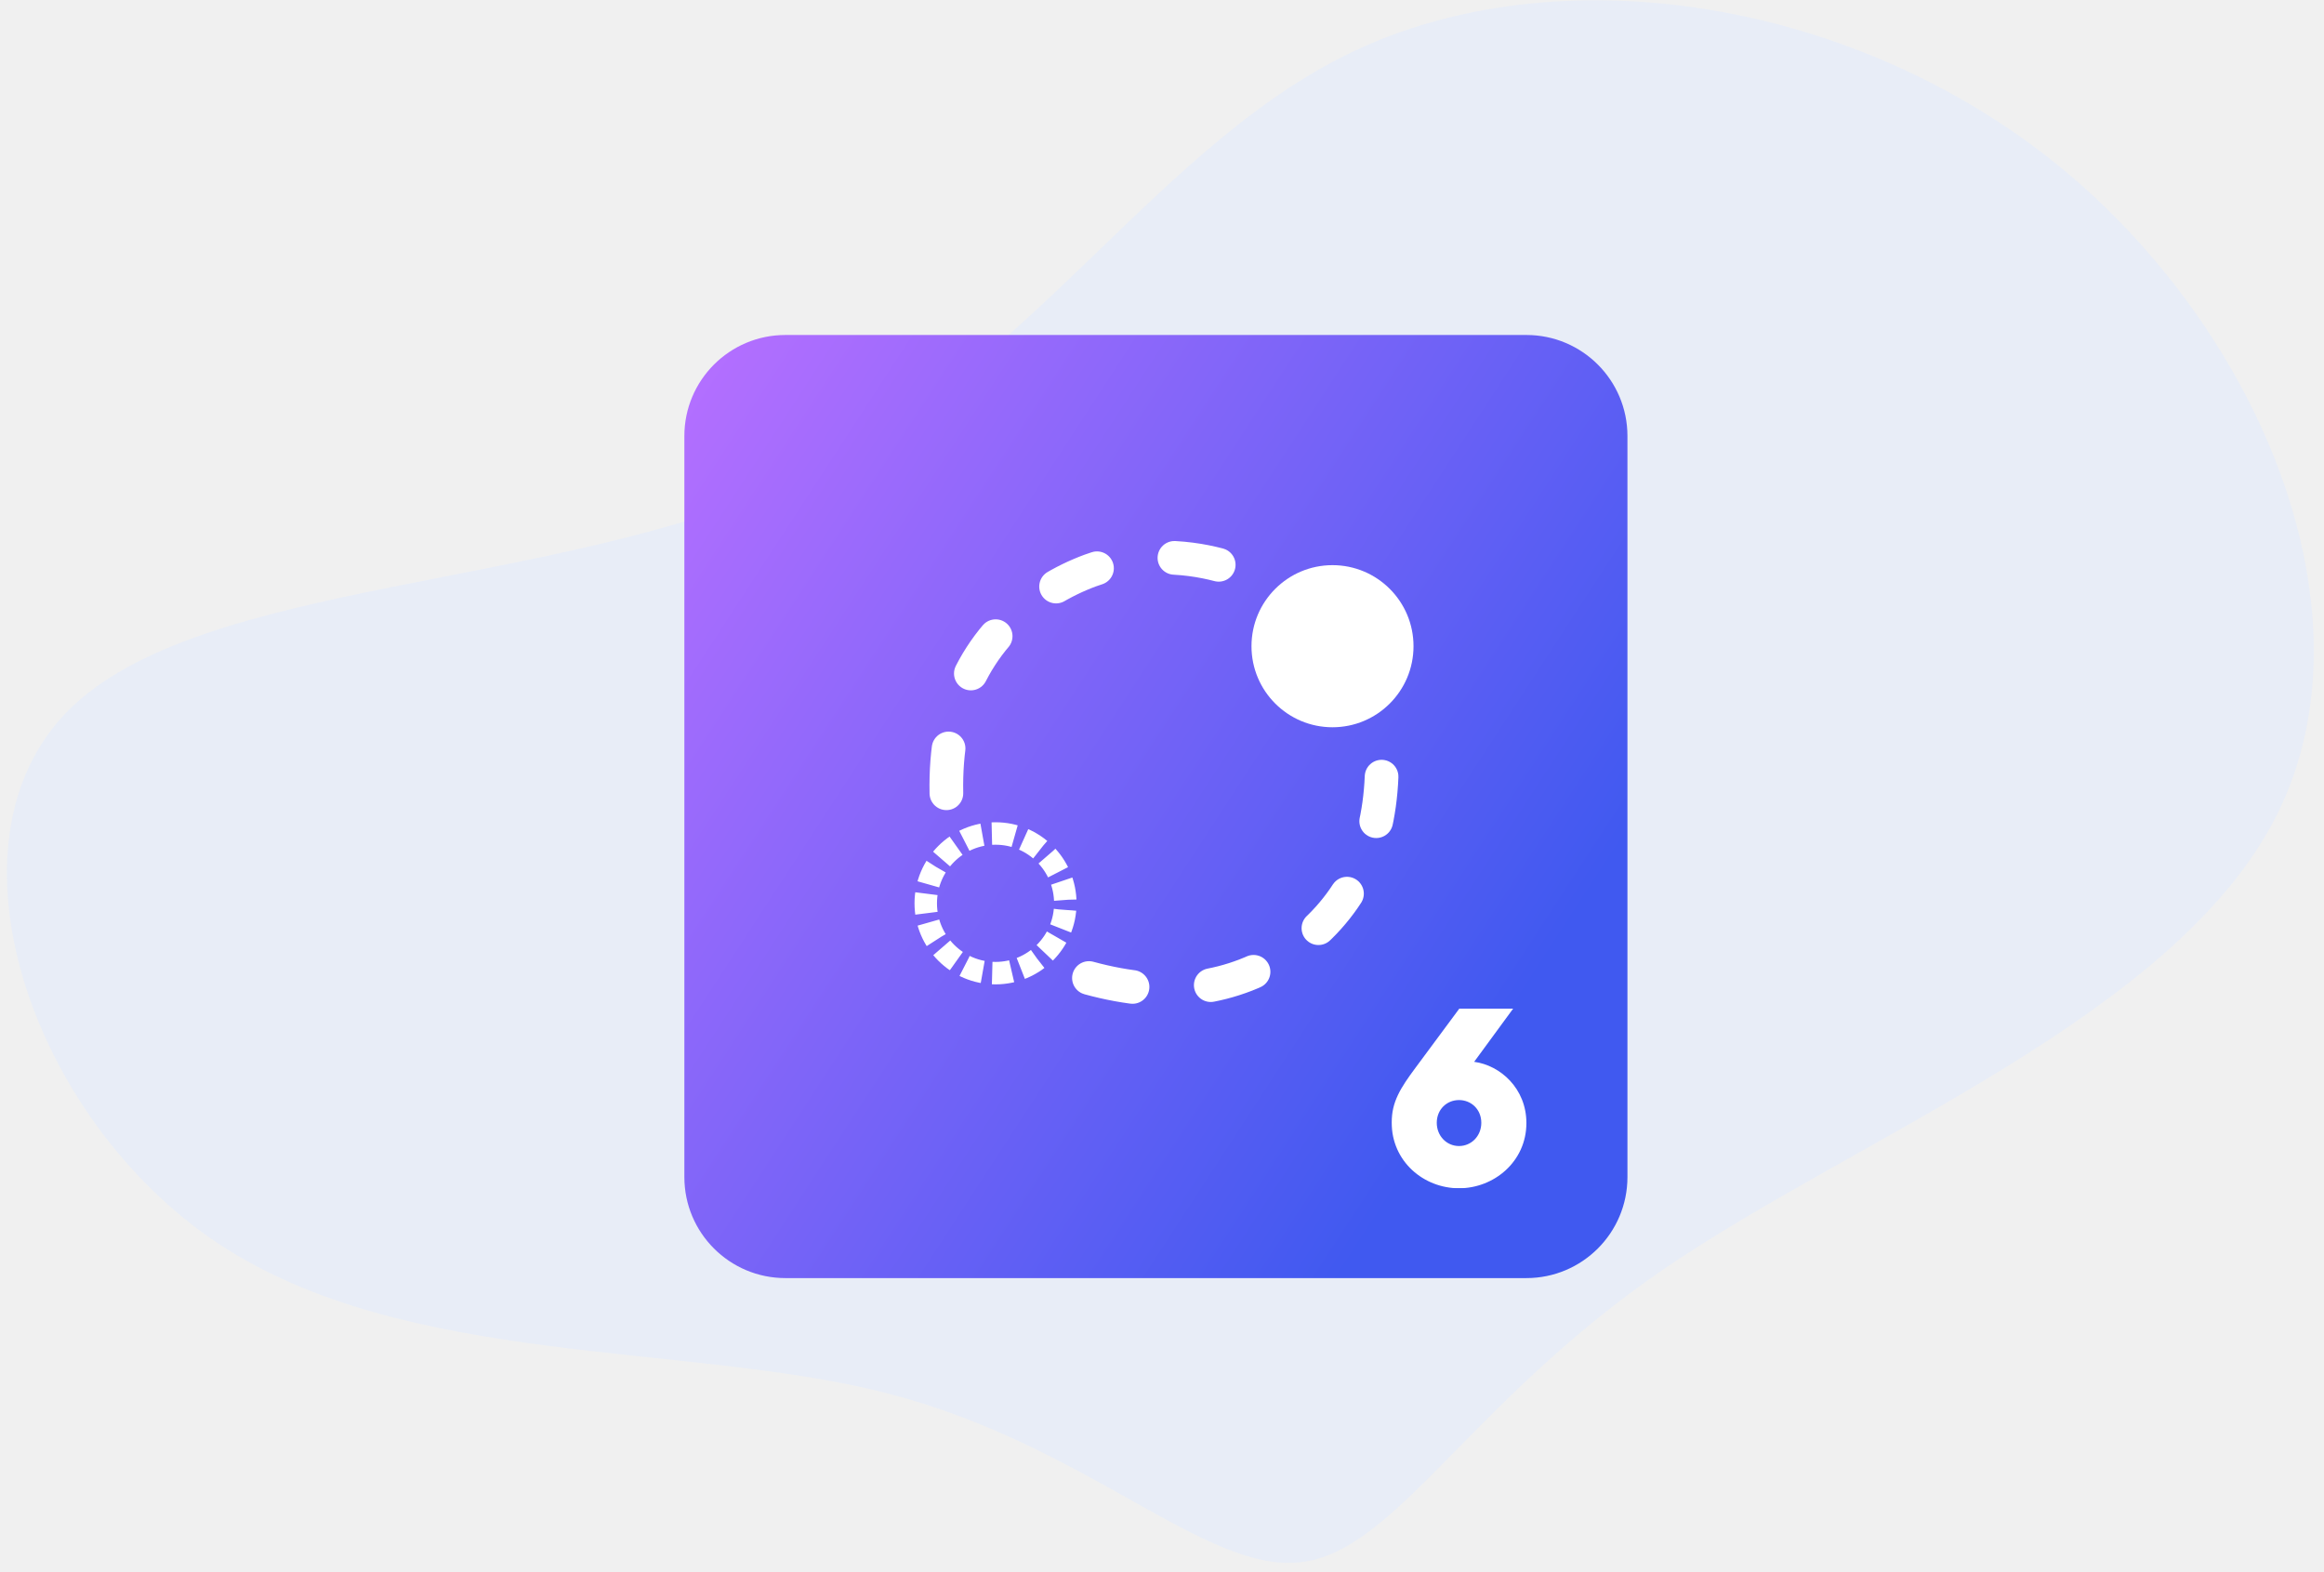
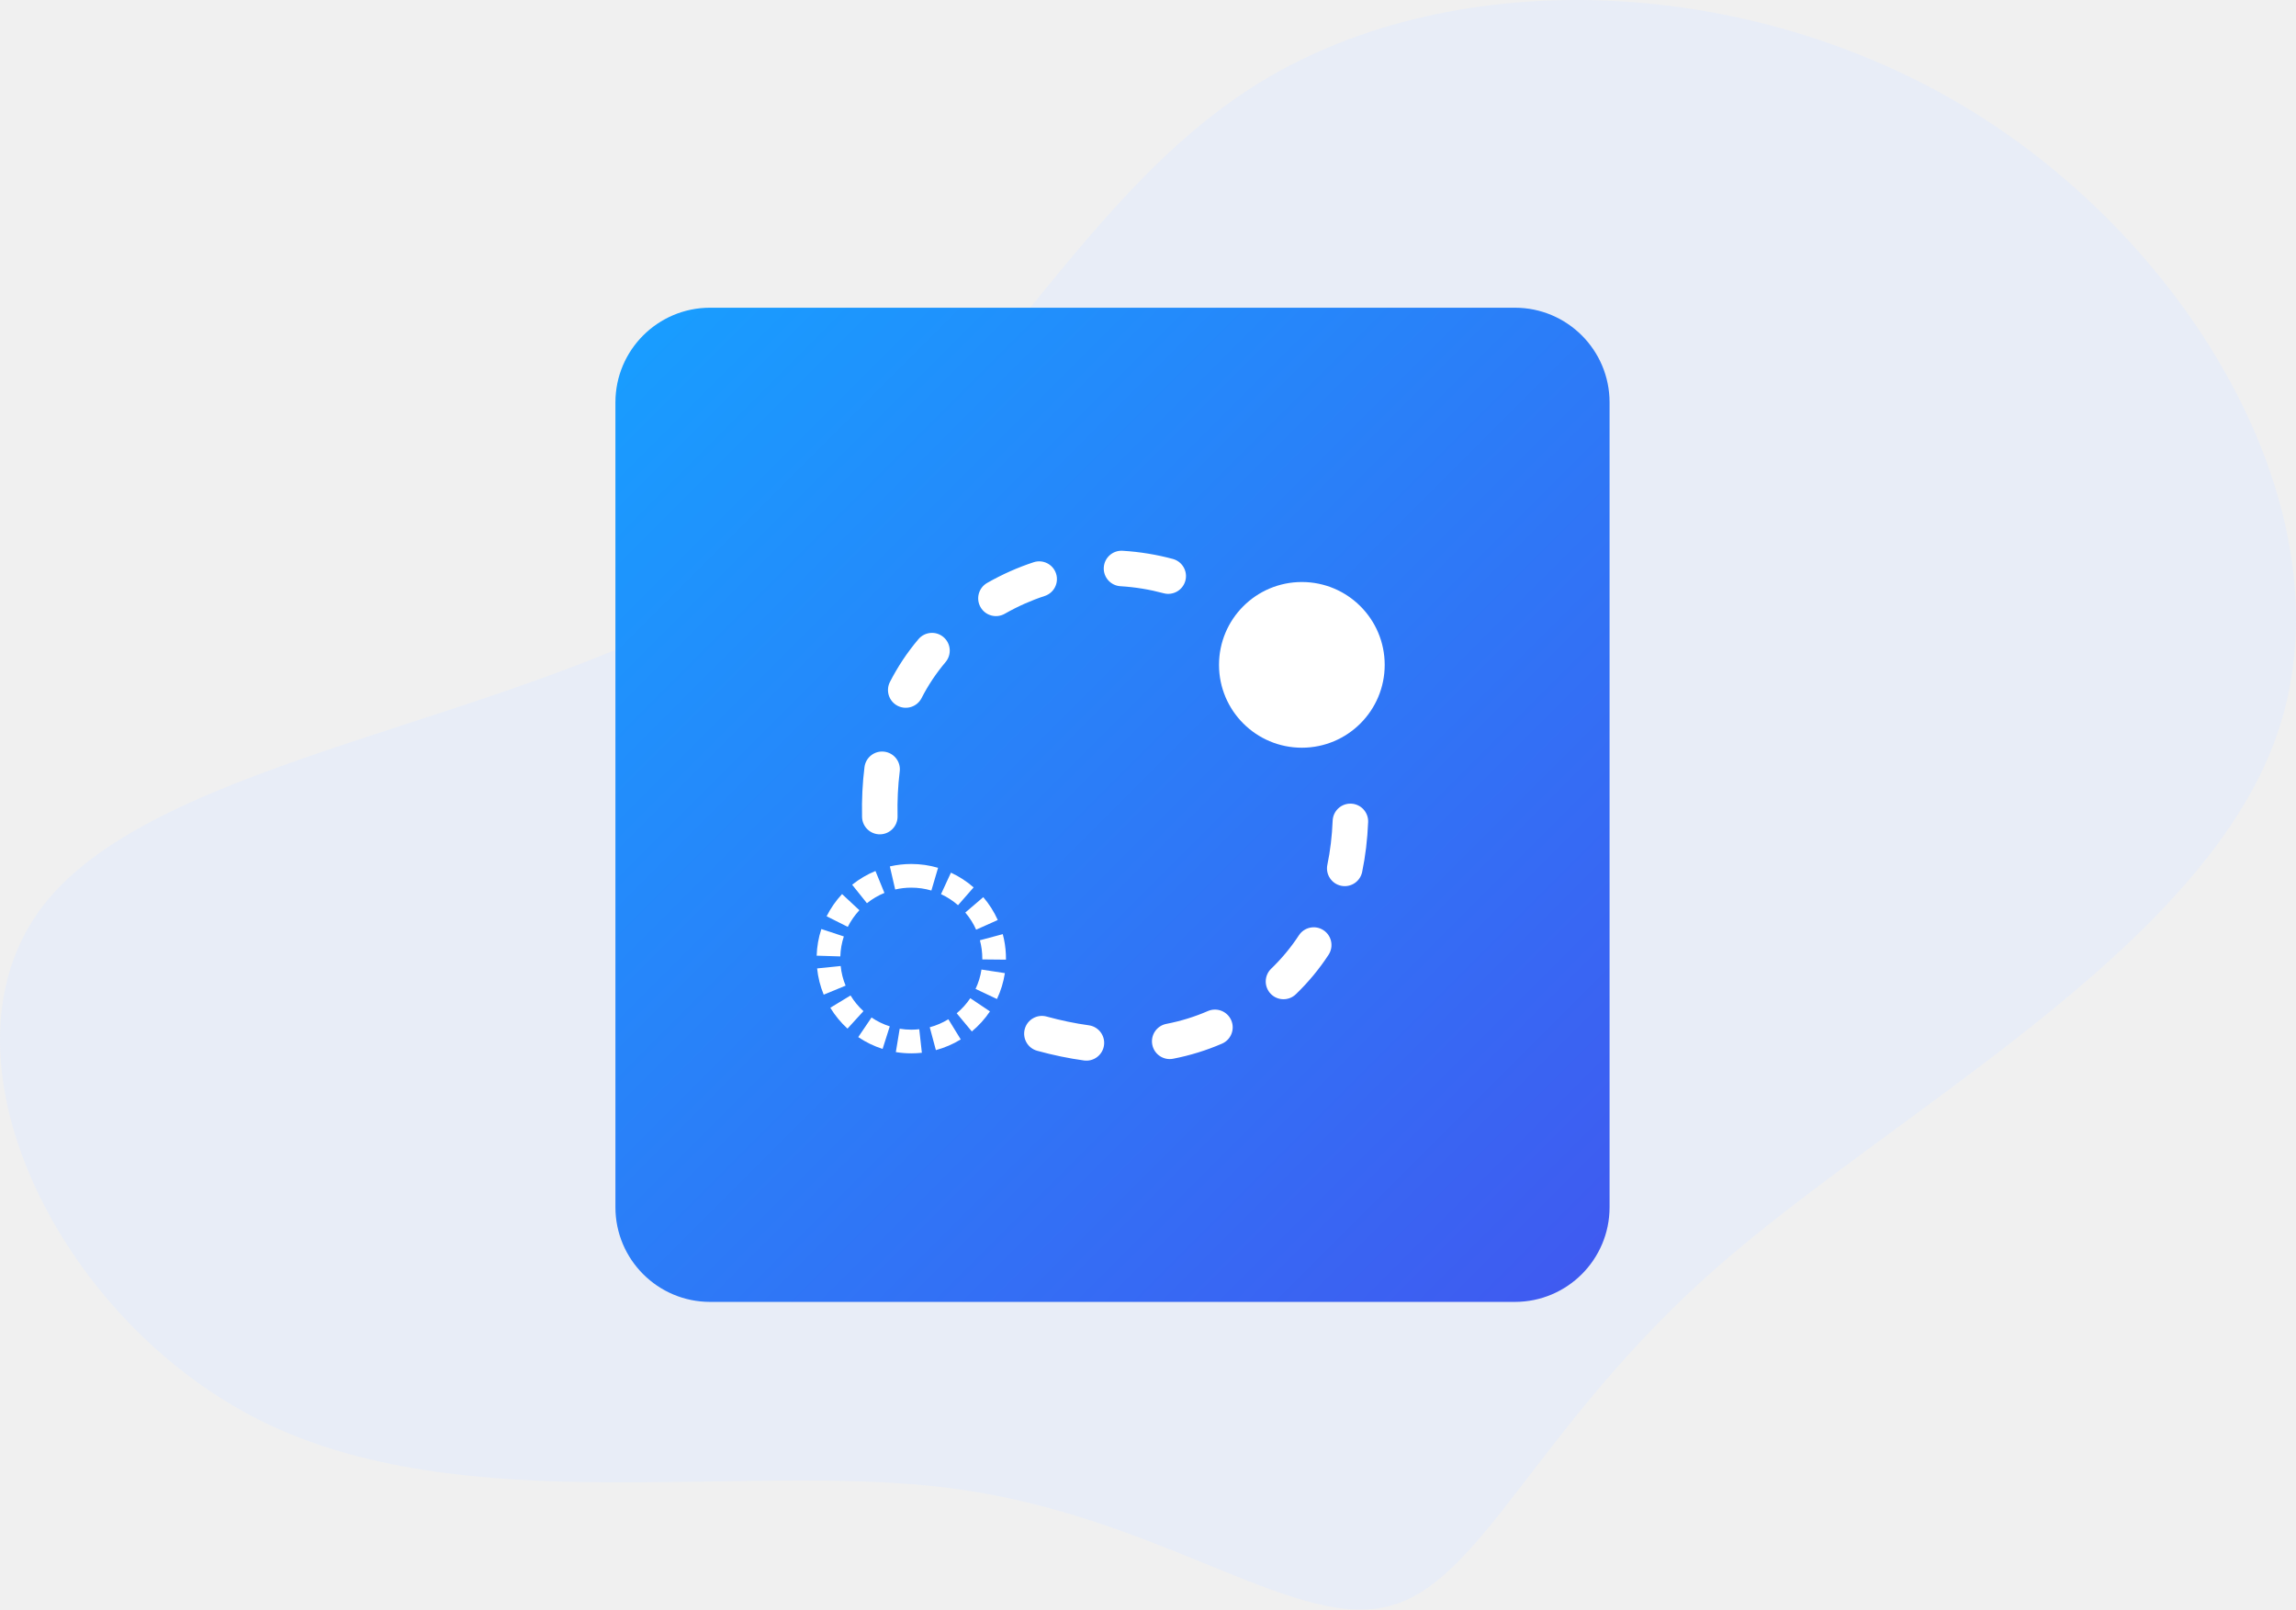
- <svg xmlns="http://www.w3.org/2000/svg" xmlns:xlink="http://www.w3.org/1999/xlink" width="207px" height="140px" viewBox="0 0 207 140" version="1.1">
+ <svg xmlns="http://www.w3.org/2000/svg" width="194px" height="136px" viewBox="0 0 194 136" version="1.1">
  <defs>
-     <linearGradient x1="-10.607%" y1="20.578%" x2="82.189%" y2="80.98%" id="linearGradient-1">
-       <stop stop-color="#B46FFF" offset="0%" />
+     <linearGradient x1="0.449%" y1="0.448%" x2="100%" y2="100%" id="linearGradient-1">
+       <stop stop-color="#189EFF" offset="0.055%" />
      <stop stop-color="#4059F0" offset="100%" />
    </linearGradient>
-     <polygon id="path-2" points="0 0 12 0 12 16 0 16" />
-     <rect id="path-4" x="0" y="23.4" width="14.431" height="14.439" rx="7.216" />
-     <mask id="mask-5" maskContentUnits="userSpaceOnUse" maskUnits="objectBoundingBox" x="0" y="0" width="14.431" height="14.439" fill="white">
-       <use xlink:href="#path-4" />
-     </mask>
  </defs>
-   <g id="1.-Wizard-migration" stroke="none" stroke-width="1" fill="none" fill-rule="evenodd">
-     <g id="1.0-Welcome---EN-V1" transform="translate(-895, -203)">
-       <g id="App-Symbol" transform="translate(888.9571, 185.8368)">
-         <g id="blob-shape-(3)" transform="translate(109.5, 83.5) rotate(7) translate(-109.5, -83.5) translate(8, 12)" fill="#E8EDF7" fill-rule="nonzero">
-           <path d="M174.434,10.518 C194.14,22.878 207.579,46.599 200.886,65.533 C194.193,84.415 167.369,98.51 151.54,112.448 C135.711,126.438 130.93,140.376 122.591,142.27 C114.251,144.216 102.459,134.17 84.24,131.803 C66.02,129.436 41.427,134.801 23.473,125.807 C5.572,116.814 -5.689,93.461 4.457,80.365 C14.655,67.216 46.26,64.428 66.233,52.121 C86.205,39.814 94.545,18.092 111.648,7.678 C128.805,-2.736 154.727,-1.789 174.434,10.518 Z" id="Path" />
-         </g>
-         <g id="Migration-Assistant" transform="translate(67, 47)">
-           <rect id="Rectangle" fill="url(#linearGradient-1)" fill-rule="nonzero" x="0" y="0" width="84" height="84" rx="9" />
-           <g id="Group-3" transform="translate(63, 60)">
-             <mask id="mask-3" fill="white">
-               <use xlink:href="#path-2" />
-             </mask>
-             <g id="Clip-2" />
-             <path d="M7.984,10.167 C7.984,8.976 7.086,8.143 6,8.143 C4.89,8.143 4.016,9 4.016,10.167 C4.016,11.333 4.89,12.238 6,12.238 C7.086,12.238 7.984,11.357 7.984,10.167 M12,10.19 C12,13.619 9.118,16 6,16 C2.858,16 0,13.619 0,10.143 C0,8.31 0.78,7.071 2.126,5.262 L6.024,0 L10.819,0 L7.346,4.738 C9.685,5.048 12,7.119 12,10.19" id="Fill-1" fill="#FFFFFF" mask="url(#mask-3)" />
-           </g>
-           <g id="SW5" transform="translate(20, 19)" fill-rule="nonzero">
-             <g id="Group-3" transform="translate(0.5, 1)">
-               <g id="Group-4">
-                 <rect id="Rectangle" fill="#FFFFFF" x="30.014" y="0.5" width="14.431" height="14.439" rx="7.216" />
-                 <use id="Rectangle" stroke="#FFFFFF" mask="url(#mask-5)" stroke-width="4" stroke-dasharray="2,1" transform="translate(7.215686, 30.61951) rotate(-360) translate(-7.215686, -30.61951) " xlink:href="#path-4" />
+   <g id="Dashboard" stroke="none" stroke-width="1" fill="none" fill-rule="evenodd">
+     <g id="EA2-Migration-Banner---DE" transform="translate(-1164, -601)" fill-rule="nonzero">
+       <g id="Migration" transform="translate(600, 568)">
+         <g id="Migration-Assitant-Dashboard" transform="translate(564, 33)">
+           <path d="M166.925,9.577 C185.851,21.415 198.758,44.133 192.33,62.268 C185.902,80.351 160.14,93.851 144.938,107.2 C129.736,120.6 125.145,133.948 117.135,135.762 C109.126,137.626 97.801,128.004 80.303,125.738 C62.805,123.471 39.186,128.609 21.943,119.995 C4.751,111.381 -6.064,89.016 3.68,76.473 C13.475,63.879 43.828,61.21 63.009,49.422 C82.191,37.635 90.2,16.831 106.627,6.857 C123.104,-3.117 147.999,-2.21 166.925,9.577 Z" id="Path" fill="#E8EDF7" />
+           <g id="Migration-Assistant-RC-6.1" transform="translate(52, 26)">
+             <g id="icon-background" fill="url(#linearGradient-1)">
+               <path d="M8,0 L76,0 C80.418,0 84,3.582 84,8 L84,76 C84,80.418 80.418,84 76,84 L8,84 C3.582,84 0,80.418 0,76 L0,8 C0,3.582 3.582,0 8,0 Z" id="Rectangle" />
+             </g>
+             <g id="Icon" fill="#FFFFFF">
+               <g id="migration-profile">
+                 <path d="M37.534,62.178 C37.588,60.867 37.737,59.624 37.981,58.45 C38.149,57.639 37.628,56.845 36.817,56.676 C36.006,56.508 35.212,57.029 35.043,57.84 C34.765,59.178 34.597,60.583 34.536,62.055 C34.502,62.882 35.146,63.581 35.974,63.615 C36.801,63.649 37.5,63.005 37.534,62.178 Z M40.389,52.488 C41.053,51.473 41.832,50.534 42.729,49.669 C43.325,49.095 43.343,48.145 42.768,47.548 C42.193,46.952 41.243,46.935 40.647,47.509 C39.588,48.529 38.665,49.643 37.878,50.848 C37.425,51.541 37.62,52.471 38.313,52.924 C39.007,53.377 39.936,53.182 40.389,52.488 Z M48.076,46.091 C49.201,45.603 50.371,45.242 51.587,45.007 C52.4,44.849 52.932,44.062 52.774,43.249 C52.617,42.436 51.83,41.904 51.017,42.061 C49.587,42.338 48.209,42.764 46.883,43.338 C46.123,43.667 45.774,44.55 46.103,45.31 C46.432,46.07 47.315,46.42 48.076,46.091 Z M58.137,44.887 C59.291,45.045 60.481,45.292 61.705,45.627 C62.504,45.846 63.329,45.376 63.548,44.577 C63.767,43.778 63.297,42.953 62.498,42.734 C61.149,42.364 59.831,42.091 58.544,41.915 C57.723,41.803 56.967,42.377 56.854,43.198 C56.742,44.019 57.316,44.775 58.137,44.887 Z" id="Path-6" transform="translate(49.06833, 52.75861) rotate(-180) translate(-49.06833, -52.75861) " />
+                 <rect id="Rectangle" x="51" y="23.176" width="14" height="14" rx="7" />
+                 <path d="M23.839,42.962 C23.811,41.64 23.872,40.381 24.022,39.185 C24.125,38.363 23.542,37.614 22.72,37.511 C21.898,37.408 21.148,37.991 21.045,38.813 C20.877,40.156 20.808,41.56 20.839,43.026 C20.857,43.854 21.543,44.511 22.371,44.494 C23.199,44.476 23.856,43.791 23.839,42.962 Z M25.866,32.986 C26.425,31.893 27.101,30.88 27.894,29.943 C28.429,29.31 28.351,28.364 27.718,27.829 C27.086,27.293 26.14,27.372 25.604,28.004 C24.663,29.116 23.86,30.321 23.196,31.618 C22.818,32.355 23.109,33.259 23.847,33.637 C24.584,34.014 25.488,33.723 25.866,32.986 Z M32.894,25.86 C34.006,25.227 35.133,24.728 36.273,24.355 C37.06,24.097 37.489,23.25 37.231,22.462 C36.973,21.675 36.126,21.246 35.339,21.504 C34.009,21.94 32.697,22.52 31.41,23.253 C30.69,23.663 30.439,24.579 30.849,25.299 C31.259,26.018 32.174,26.27 32.894,25.86 Z M42.673,23.531 C43.941,23.606 45.163,23.814 46.321,24.125 C47.121,24.34 47.943,23.865 48.158,23.065 C48.373,22.265 47.899,21.442 47.099,21.227 C45.751,20.865 44.33,20.624 42.85,20.536 C42.023,20.487 41.313,21.118 41.264,21.945 C41.215,22.772 41.846,23.482 42.673,23.531 Z" id="Path-6" />
              </g>
-             </g>
-             <g id="Group" transform="translate(2.5, 0)" stroke="#FFFFFF" stroke-dasharray="4,7" stroke-linecap="round" stroke-width="3">
-               <path d="M0.839,21.818 C0.676,14.107 3.394,8.31 8.994,4.426 C19.101,-2.584 28.621,2.798 28.621,2.798" id="Path-6" />
-               <path d="M13.535,39.278 C13.814,32.477 16.527,27.291 21.673,23.722 C26.698,20.237 32.674,19.444 39.601,21.343" id="Path-6" transform="translate(26.56816, 29.80808) rotate(-180) translate(-26.56816, -29.80808) " />
+               <path d="M27.262,47.324 L26.697,49.243 C26.151,49.082 25.582,49 25,49 L25,47 C25.773,47 26.533,47.11 27.262,47.324 Z M30.266,48.978 L28.949,50.483 C28.517,50.105 28.033,49.79 27.511,49.549 L28.35,47.733 C29.045,48.054 29.691,48.474 30.266,48.978 Z M32.305,51.734 L30.479,52.551 C30.245,52.027 29.935,51.539 29.562,51.103 L31.082,49.803 C31.579,50.384 31.992,51.034 32.305,51.734 Z M31,55.064 L31,55 C31,54.469 30.931,53.948 30.797,53.445 L32.729,52.928 C32.878,53.487 32.967,54.063 32.992,54.648 L33,55.084 L31,55.064 Z M32.239,58.41 L30.43,57.556 C30.674,57.039 30.843,56.489 30.93,55.919 L32.907,56.222 C32.79,56.984 32.565,57.719 32.239,58.41 Z M30.115,61.151 L28.836,59.614 C29.278,59.246 29.665,58.817 29.985,58.34 L31.646,59.455 C31.219,60.09 30.703,60.662 30.115,61.151 Z M27.077,62.727 L26.559,60.796 C27.115,60.647 27.644,60.418 28.132,60.119 L29.178,61.823 C28.526,62.223 27.819,62.528 27.077,62.727 Z M23.694,62.894 L24.019,60.92 C24.341,60.973 24.668,61 25,61 C25.226,61 25.45,60.988 25.672,60.963 L25.893,62.951 C25.598,62.983 25.3,63 25,63 C24.56,63 24.123,62.964 23.694,62.894 Z M20.517,61.627 L21.639,59.971 C22.114,60.293 22.633,60.545 23.181,60.719 L22.575,62.626 C21.843,62.393 21.151,62.056 20.517,61.627 Z M18.157,59.147 L19.867,58.109 C20.165,58.6 20.532,59.046 20.957,59.433 L19.609,60.911 C19.044,60.395 18.554,59.801 18.157,59.147 Z M17.042,55.824 L19.032,55.62 C19.09,56.195 19.231,56.753 19.449,57.281 L17.599,58.042 C17.309,57.337 17.121,56.591 17.042,55.824 Z M17.4,52.496 L19.3,53.122 C19.121,53.663 19.021,54.23 19.003,54.81 L17.004,54.748 C17.028,53.975 17.162,53.219 17.4,52.496 Z M19.151,49.542 L20.613,50.907 C20.221,51.327 19.891,51.801 19.633,52.314 L17.845,51.417 C18.189,50.733 18.629,50.101 19.151,49.542 Z M21.972,47.593 L22.729,49.444 C22.198,49.662 21.701,49.955 21.252,50.314 L20.002,48.753 C20.599,48.275 21.262,47.884 21.972,47.593 Z M25,47 L25,49 C24.537,49 24.081,49.052 23.639,49.155 L23.188,47.206 C23.778,47.07 24.385,47 25,47 Z" id="Rectangle" transform="translate(25.00174, 55) rotate(-360) translate(-25.00174, -55) " />
            </g>
          </g>
        </g>
      </g>
    </g>
  </g>
</svg>
